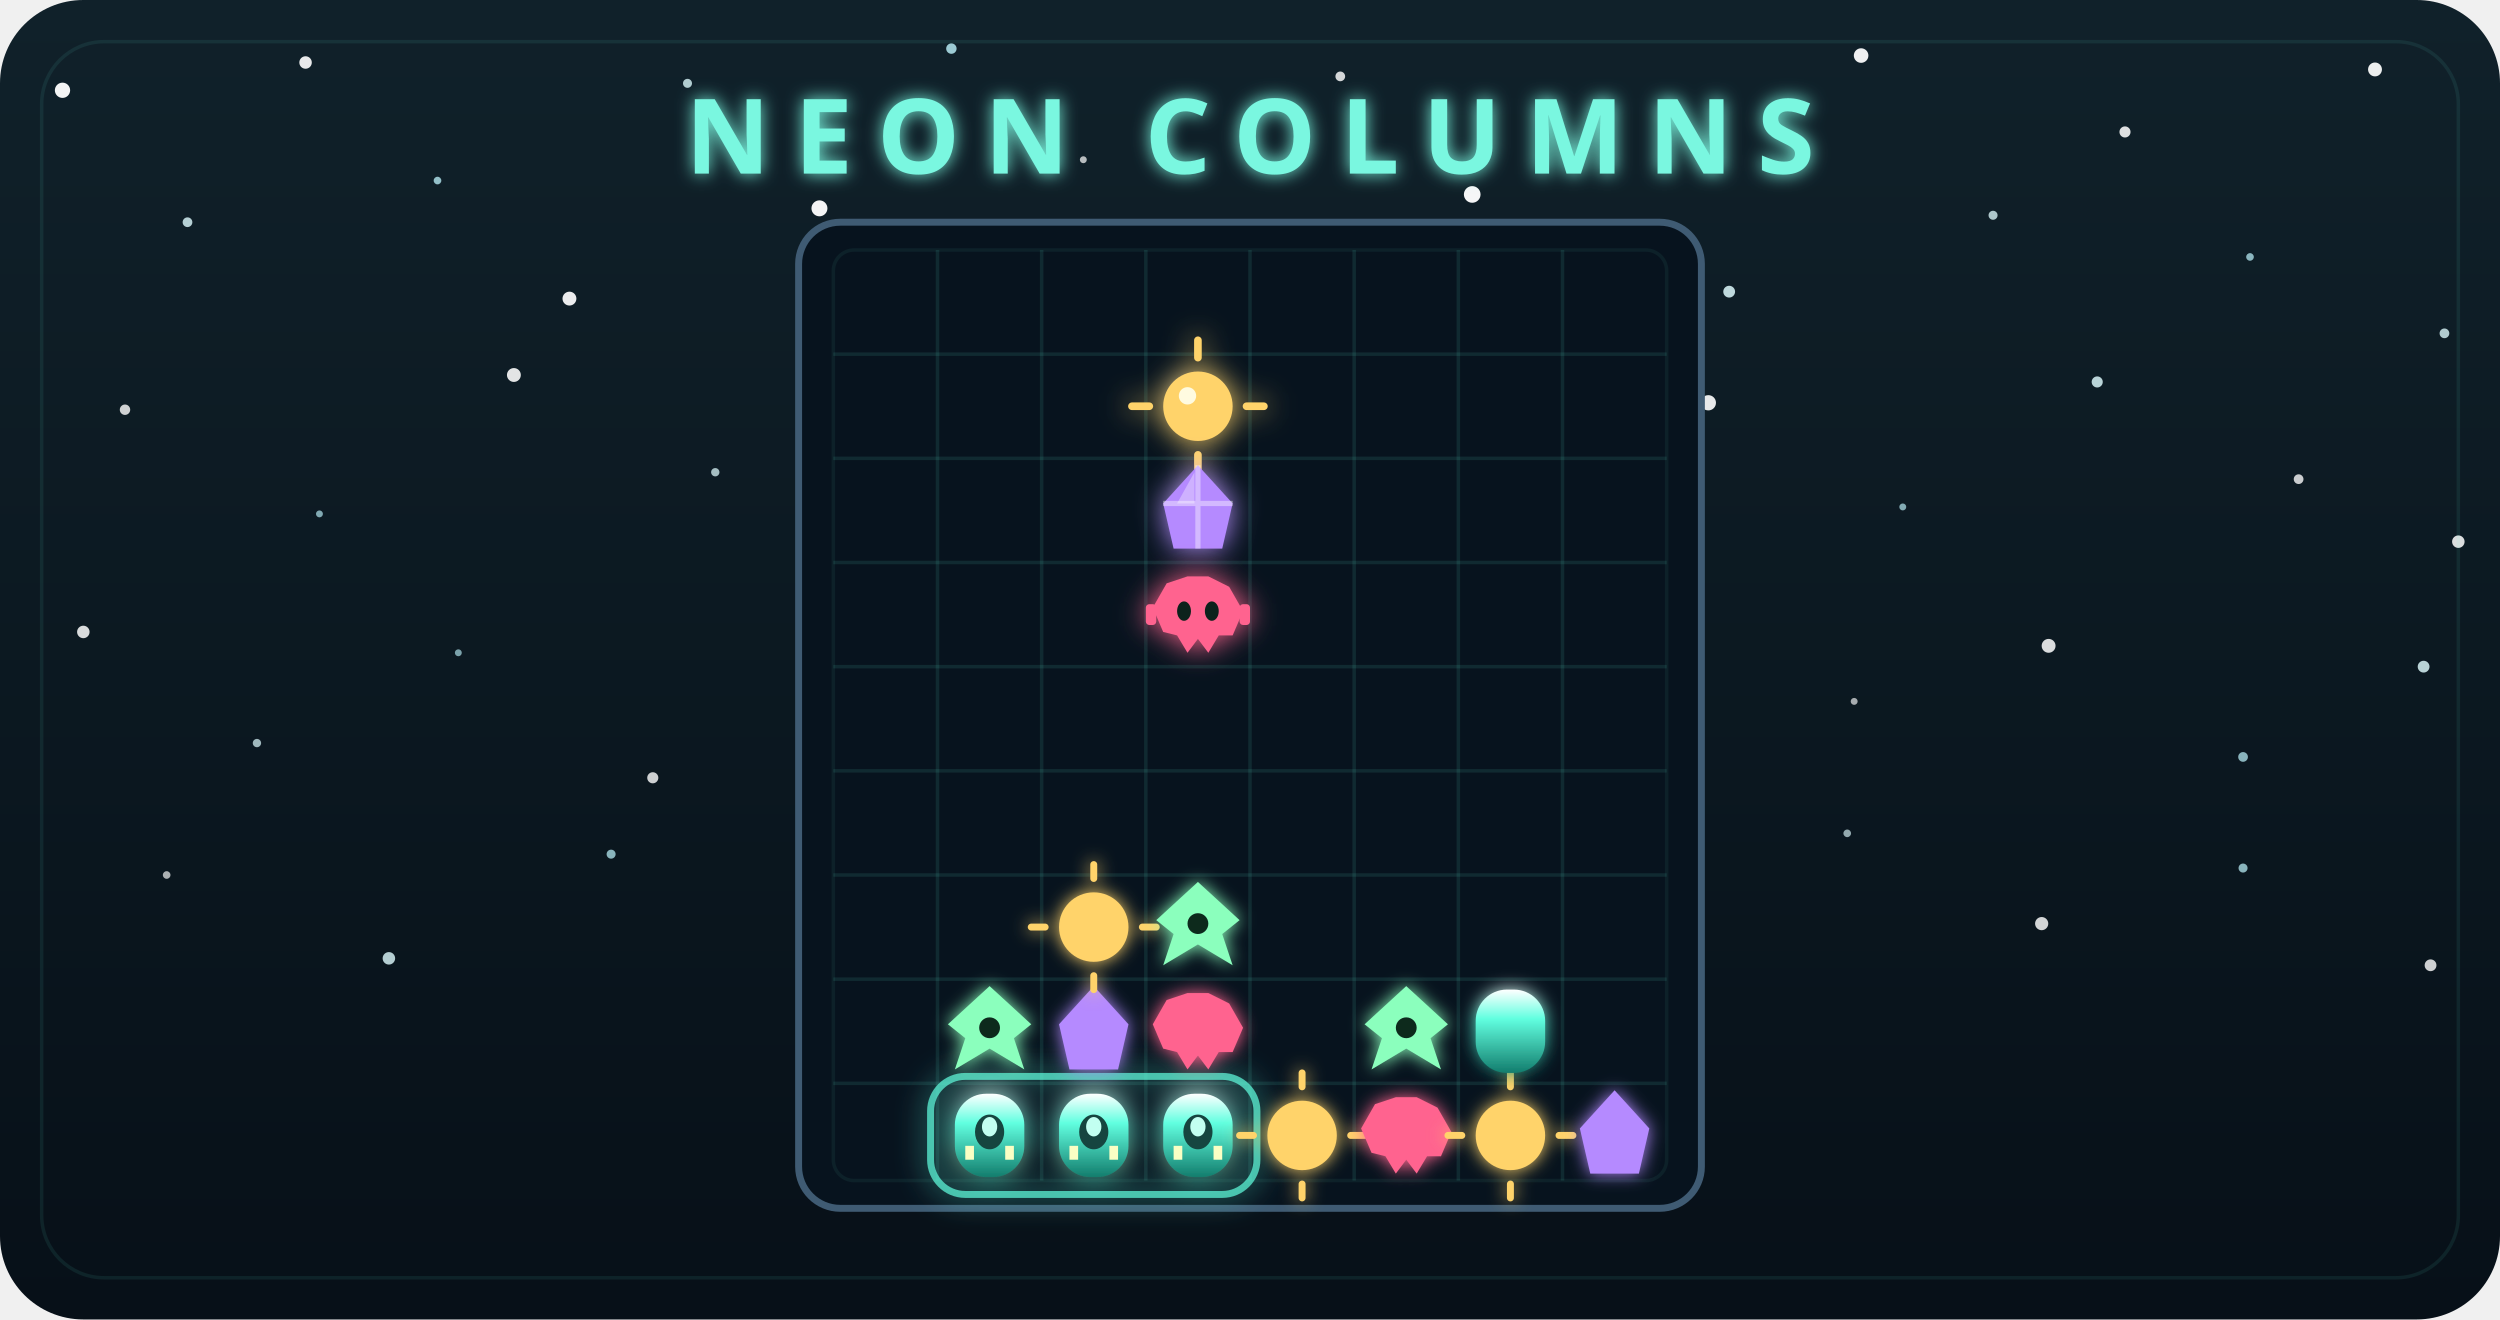
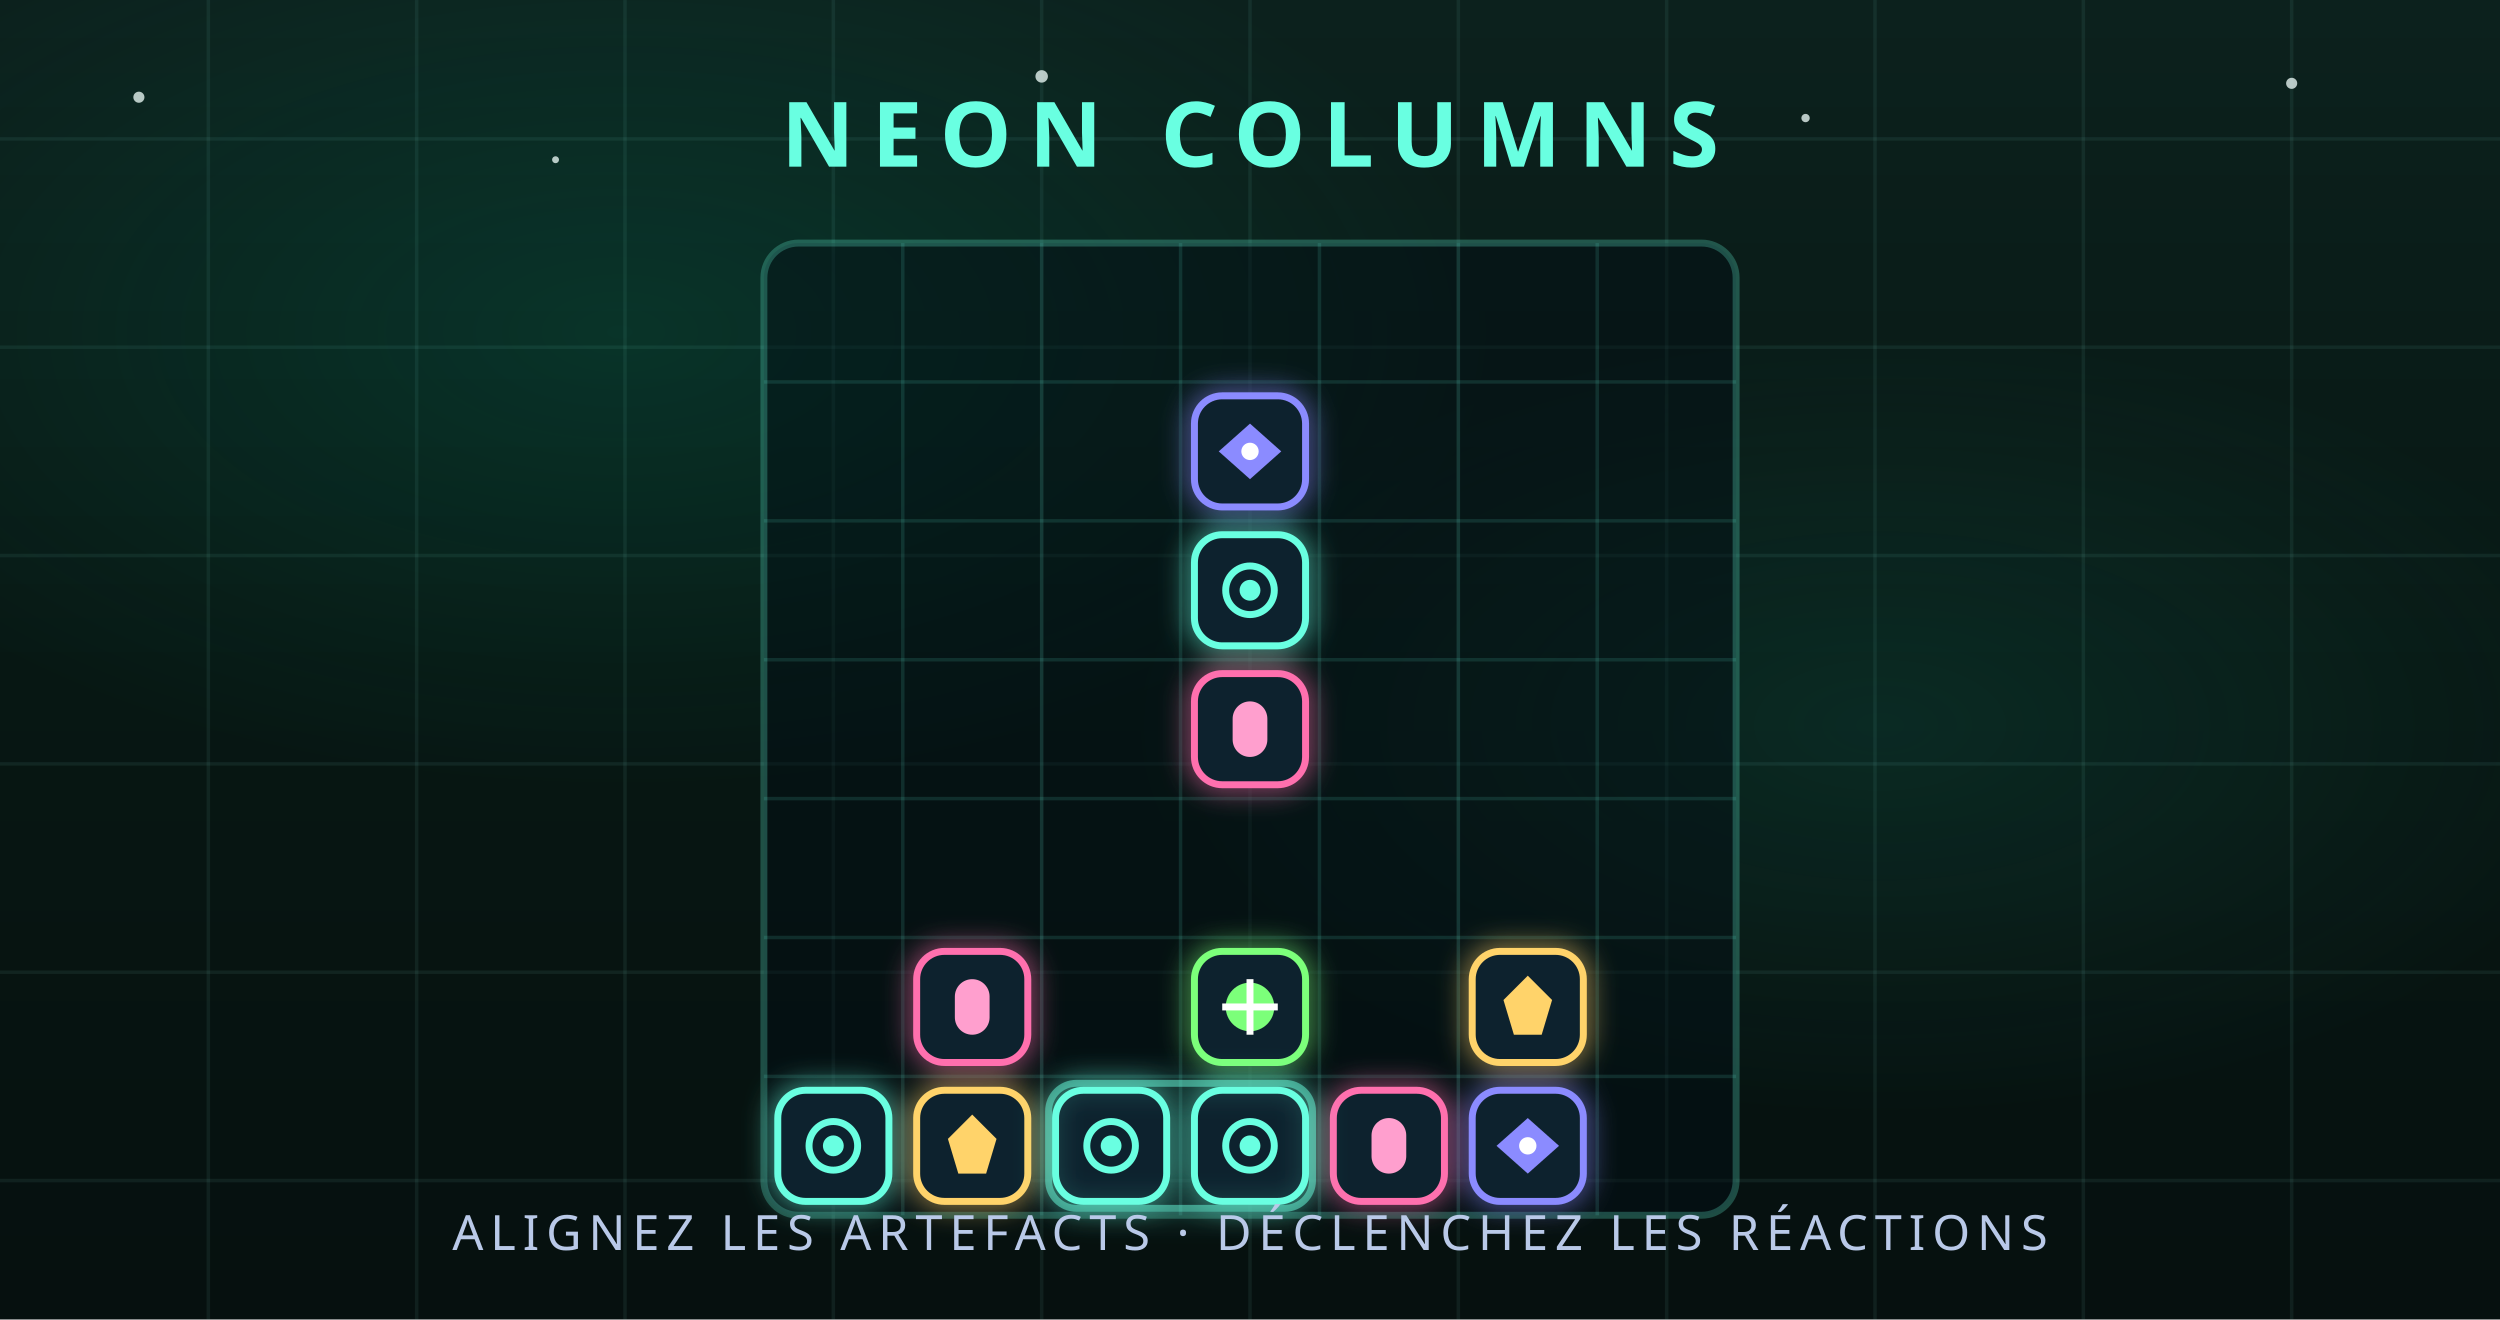
<svg xmlns="http://www.w3.org/2000/svg" viewBox="0 0 720 380" role="img" aria-labelledby="title desc">
  <defs>
    <linearGradient id="bg" x1="0" y1="0" x2="0" y2="1">
-       <stop offset="0" stop-color="#10212a" />
-       <stop offset="1" stop-color="#071018" />
+       <stop offset="0" stop-color="#0c211d" />
+       <stop offset="0.52" stop-color="#071713" />
+       <stop offset="1" stop-color="#06100f" />
    </linearGradient>
-     <linearGradient id="cap" x1="0" y1="0" x2="0" y2="1">
-       <stop offset="0" stop-color="#ffffff" />
-       <stop offset="0.35" stop-color="#61ffe0" />
-       <stop offset="1" stop-color="#137d6d" />
-     </linearGradient>
-     <filter id="g" x="-50%" y="-50%" width="200%" height="200%">
+     <radialGradient id="neb1" cx="25%" cy="25%" r="35%">
+       <stop offset="0" stop-color="#00e0a5" stop-opacity="0.12" />
+       <stop offset="1" stop-color="#00e0a5" stop-opacity="0" />
+     </radialGradient>
+     <radialGradient id="neb2" cx="75%" cy="55%" r="30%">
+       <stop offset="0" stop-color="#24b99b" stop-opacity="0.12" />
+       <stop offset="1" stop-color="#24b99b" stop-opacity="0" />
+     </radialGradient>
+     <filter id="glow" x="-40%" y="-40%" width="180%" height="180%">
      <feGaussianBlur stdDeviation="4" result="b" />
      <feMerge>
        <feMergeNode in="b" />
        <feMergeNode in="SourceGraphic" />
      </feMerge>
    </filter>
-     <filter id="gs" x="-40%" y="-40%" width="180%" height="180%">
-       <feGaussianBlur stdDeviation="2.5" result="b" />
-       <feMerge>
-         <feMergeNode in="b" />
-         <feMergeNode in="SourceGraphic" />
-       </feMerge>
-     </filter>
  </defs>
-   <rect width="720" height="380" rx="24" fill="url(#bg)" />
-   <g class="stars" aria-hidden="true">
-     <circle cx="18" cy="26" r="2.2" fill="#ffffff" opacity="0.95" />
-     <circle cx="54" cy="64" r="1.4" fill="#dffcff" opacity="0.8" />
-     <circle cx="88" cy="18" r="1.8" fill="#ffffff" opacity="0.9" />
-     <circle cx="126" cy="52" r="1.1" fill="#bff6ff" opacity="0.75" />
-     <circle cx="164" cy="86" r="2.0" fill="#ffffff" opacity="0.92" />
-     <circle cx="198" cy="24" r="1.3" fill="#dffcff" opacity="0.78" />
-     <circle cx="236" cy="60" r="2.3" fill="#ffffff" opacity="0.95" />
-     <circle cx="274" cy="14" r="1.5" fill="#bff6ff" opacity="0.8" />
-     <circle cx="312" cy="46" r="1.0" fill="#ffffff" opacity="0.7" />
-     <circle cx="348" cy="78" r="1.9" fill="#dffcff" opacity="0.88" />
-     <circle cx="386" cy="22" r="1.4" fill="#ffffff" opacity="0.82" />
-     <circle cx="424" cy="56" r="2.4" fill="#ffffff" opacity="0.96" />
-     <circle cx="462" cy="32" r="1.1" fill="#bff6ff" opacity="0.72" />
-     <circle cx="498" cy="84" r="1.7" fill="#dffcff" opacity="0.84" />
-     <circle cx="536" cy="16" r="2.1" fill="#ffffff" opacity="0.93" />
-     <circle cx="574" cy="62" r="1.3" fill="#dffcff" opacity="0.76" />
-     <circle cx="612" cy="38" r="1.6" fill="#ffffff" opacity="0.86" />
-     <circle cx="648" cy="74" r="1.1" fill="#bff6ff" opacity="0.7" />
-     <circle cx="684" cy="20" r="2.0" fill="#ffffff" opacity="0.92" />
-     <circle cx="704" cy="96" r="1.4" fill="#dffcff" opacity="0.78" />
-     <circle cx="36" cy="118" r="1.5" fill="#ffffff" opacity="0.8" />
-     <circle cx="92" cy="148" r="1.0" fill="#bff6ff" opacity="0.65" />
-     <circle cx="148" cy="108" r="2.0" fill="#ffffff" opacity="0.88" />
-     <circle cx="206" cy="136" r="1.2" fill="#dffcff" opacity="0.72" />
-     <circle cx="262" cy="112" r="1.7" fill="#ffffff" opacity="0.84" />
-     <circle cx="322" cy="142" r="1.1" fill="#bff6ff" opacity="0.68" />
-     <circle cx="378" cy="104" r="1.9" fill="#dffcff" opacity="0.86" />
-     <circle cx="438" cy="132" r="1.3" fill="#ffffff" opacity="0.76" />
-     <circle cx="492" cy="116" r="2.2" fill="#ffffff" opacity="0.9" />
-     <circle cx="548" cy="146" r="1.0" fill="#bff6ff" opacity="0.66" />
-     <circle cx="604" cy="110" r="1.6" fill="#dffcff" opacity="0.82" />
-     <circle cx="662" cy="138" r="1.4" fill="#ffffff" opacity="0.78" />
-     <circle cx="708" cy="156" r="1.8" fill="#ffffff" opacity="0.85" />
-     <circle cx="24" cy="182" r="1.8" fill="#ffffff" opacity="0.84" />
-     <circle cx="74" cy="214" r="1.2" fill="#dffcff" opacity="0.7" />
-     <circle cx="132" cy="188" r="1.0" fill="#bff6ff" opacity="0.62" />
-     <circle cx="188" cy="224" r="1.6" fill="#ffffff" opacity="0.8" />
-     <circle cx="246" cy="176" r="2.1" fill="#dffcff" opacity="0.86" />
-     <circle cx="304" cy="208" r="1.1" fill="#ffffff" opacity="0.68" />
-     <circle cx="360" cy="184" r="1.5" fill="#bff6ff" opacity="0.74" />
-     <circle cx="418" cy="216" r="1.9" fill="#ffffff" opacity="0.88" />
-     <circle cx="476" cy="172" r="1.3" fill="#dffcff" opacity="0.72" />
-     <circle cx="534" cy="202" r="1.0" fill="#ffffff" opacity="0.64" />
-     <circle cx="590" cy="186" r="2.0" fill="#ffffff" opacity="0.85" />
-     <circle cx="646" cy="218" r="1.4" fill="#bff6ff" opacity="0.7" />
-     <circle cx="698" cy="192" r="1.7" fill="#dffcff" opacity="0.82" />
-     <circle cx="48" cy="252" r="1.1" fill="#ffffff" opacity="0.66" />
-     <circle cx="112" cy="276" r="1.8" fill="#dffcff" opacity="0.8" />
-     <circle cx="176" cy="246" r="1.3" fill="#bff6ff" opacity="0.7" />
-     <circle cx="238" cy="268" r="1.0" fill="#ffffff" opacity="0.6" />
-     <circle cx="298" cy="242" r="1.6" fill="#ffffff" opacity="0.78" />
-     <circle cx="356" cy="274" r="2.0" fill="#dffcff" opacity="0.84" />
-     <circle cx="416" cy="248" r="1.2" fill="#bff6ff" opacity="0.68" />
-     <circle cx="474" cy="272" r="1.5" fill="#ffffff" opacity="0.76" />
-     <circle cx="532" cy="240" r="1.1" fill="#dffcff" opacity="0.64" />
-     <circle cx="588" cy="266" r="1.9" fill="#ffffff" opacity="0.82" />
-     <circle cx="646" cy="250" r="1.3" fill="#bff6ff" opacity="0.7" />
-     <circle cx="700" cy="278" r="1.7" fill="#ffffff" opacity="0.8" />
+   <rect width="720" height="380" fill="url(#bg)" />
+   <rect width="720" height="380" fill="url(#neb1)" />
+   <rect width="720" height="380" fill="url(#neb2)" />
+   <g stroke="#9bfff0" stroke-opacity="0.07" stroke-width="1">
+     <path d="M0 40H720M0 100H720M0 160H720M0 220H720M0 280H720M0 340H720" />
+     <path d="M60 0V380M120 0V380M180 0V380M240 0V380M300 0V380M360 0V380M420 0V380M480 0V380M540 0V380M600 0V380M660 0V380" />
  </g>
-   <rect x="12" y="12" width="696" height="356" rx="18" fill="none" stroke="#69ffe1" stroke-opacity="0.08" />
-   <text x="360" y="50" text-anchor="middle" fill="#7af7e0" font-family="'Space Grotesk', system-ui, sans-serif" font-weight="800" font-size="30" letter-spacing="7" filter="url(#gs)">NEON COLUMNS</text>
-   <g transform="translate(240 72)">
-     <rect x="-10" y="-8" width="260" height="284" rx="12" fill="#07131e" stroke="#3f5b73" stroke-width="2" />
-     <g stroke="#69ffe1" stroke-opacity="0.10" stroke-width="1">
-       <path d="M30 0v268M60 0v268M90 0v268M120 0v268M150 0v268M180 0v268M210 0v268" />
-       <path d="M0 30h240M0 60h240M0 90h240M0 120h240M0 150h240M0 180h240M0 210h240M0 240h240" />
+   <g fill="#f2fffc" opacity="0.75">
+     <circle cx="40" cy="28" r="1.6" />
+     <circle cx="160" cy="46" r="1" />
+     <circle cx="300" cy="22" r="1.8" />
+     <circle cx="520" cy="34" r="1.2" />
+     <circle cx="660" cy="24" r="1.6" />
+   </g>
+   <text x="360" y="48" text-anchor="middle" fill="#69ffe1" font-family="system-ui,'Space Grotesk',sans-serif" font-weight="800" font-size="26" letter-spacing="5">NEON COLUMNS</text>
+   <rect x="220" y="70" width="280" height="280" rx="10" fill="rgba(4,14,22,0.45)" stroke="#69ffe1" stroke-opacity="0.25" stroke-width="2" />
+   <g stroke="#69ffe1" stroke-opacity="0.12" stroke-width="1">
+     <path d="M260 70v280M300 70v280M340 70v280M380 70v280M420 70v280M460 70v280" />
+     <path d="M220 110h280M220 150h280M220 190h280M220 230h280M220 270h280M220 310h280" />
+   </g>
+   <g filter="url(#glow)">
+     <g transform="translate(240,330)">
+       <rect x="-16" y="-16" width="32" height="32" rx="8" fill="#10232d" stroke="#69ffe1" stroke-width="2" />
+       <circle cx="0" cy="0" r="7" fill="none" stroke="#69ffe1" stroke-width="2" />
+       <circle cx="0" cy="0" r="3" fill="#69ffe1" />
    </g>
-     <rect x="0" y="0" width="240" height="268" rx="6" fill="none" stroke="#69ffe1" stroke-opacity="0.06" />
-     <g transform="translate(105,45)" filter="url(#g)">
-       <circle cx="0" cy="0" r="10" fill="#ffd36b" />
-       <g stroke="#ffd36b" stroke-width="2.2" stroke-linecap="round">
-         <line x1="0" y1="-14" x2="0" y2="-19" />
-         <line x1="0" y1="14" x2="0" y2="19" />
-         <line x1="-14" y1="0" x2="-19" y2="0" />
-         <line x1="14" y1="0" x2="19" y2="0" />
+     <g transform="translate(280,330)">
+       <rect x="-16" y="-16" width="32" height="32" rx="8" fill="#10232d" stroke="#ffd36b" stroke-width="2" />
+       <path d="M0 -9l7 7-3 10h-8l-3-10z" fill="#ffd36b" />
+     </g>
+     <g transform="translate(320,330)">
+       <rect x="-16" y="-16" width="32" height="32" rx="8" fill="#10232d" stroke="#69ffe1" stroke-width="2" />
+       <circle cx="0" cy="0" r="7" fill="none" stroke="#69ffe1" stroke-width="2" />
+       <circle cx="0" cy="0" r="3" fill="#69ffe1" />
+     </g>
+     <g transform="translate(360,330)">
+       <rect x="-16" y="-16" width="32" height="32" rx="8" fill="#10232d" stroke="#69ffe1" stroke-width="2" />
+       <circle cx="0" cy="0" r="7" fill="none" stroke="#69ffe1" stroke-width="2" />
+       <circle cx="0" cy="0" r="3" fill="#69ffe1" />
+     </g>
+     <g transform="translate(400,330)">
+       <rect x="-16" y="-16" width="32" height="32" rx="8" fill="#10232d" stroke="#ff6fae" stroke-width="2" />
+       <rect x="-5" y="-8" width="10" height="16" rx="5" fill="#ff9fce" />
+     </g>
+     <g transform="translate(440,330)">
+       <rect x="-16" y="-16" width="32" height="32" rx="8" fill="#10232d" stroke="#8b8bff" stroke-width="2" />
+       <path d="M0 -8l9 8-9 8-9-8z" fill="#8b8bff" />
+       <circle cx="0" cy="0" r="2.5" fill="#fff" />
+     </g>
+     <g transform="translate(280,290)">
+       <rect x="-16" y="-16" width="32" height="32" rx="8" fill="#10232d" stroke="#ff6fae" stroke-width="2" />
+       <rect x="-5" y="-8" width="10" height="16" rx="5" fill="#ff9fce" />
+     </g>
+     <g transform="translate(360,290)">
+       <rect x="-16" y="-16" width="32" height="32" rx="8" fill="#10232d" stroke="#7cff7a" stroke-width="2" />
+       <circle cx="0" cy="0" r="7" fill="#7cff7a" />
+       <path d="M-8 0h16M0 -8v16" stroke="#fff" stroke-width="2" />
+     </g>
+     <g transform="translate(440,290)">
+       <rect x="-16" y="-16" width="32" height="32" rx="8" fill="#10232d" stroke="#ffd36b" stroke-width="2" />
+       <path d="M0 -9l7 7-3 10h-8l-3-10z" fill="#ffd36b" />
+     </g>
+     <g transform="translate(360,130)">
+       <g transform="translate(0,0)">
+         <rect x="-16" y="-16" width="32" height="32" rx="8" fill="#10232d" stroke="#8b8bff" stroke-width="2" />
+         <path d="M0 -8l9 8-9 8-9-8z" fill="#8b8bff" />
+         <circle cx="0" cy="0" r="2.5" fill="#fff" />
      </g>
-       <circle cx="-3" cy="-3" r="2.5" fill="#fffbe0" />
-     </g>
-     <g transform="translate(105,75)" filter="url(#g)">
-       <path d="M0 -13 L10 -2 L7 11 L-7 11 L-10 -2 Z" fill="#b58aff" />
-       <path d="M0 -13 L0 11 M-10 -2 L10 -2" stroke="#ffffff66" stroke-width="1.5" />
-       <path d="M-1 -11 L-6 -2 L-1 -2 Z" fill="#ffffff55" />
-     </g>
-     <g transform="translate(105,105)" filter="url(#g)">
-       <path d="M-13 -2 L-9 -9 L-3 -11 L3 -11 L9 -8 L13 -1 L10 6 L6 6 L3 11 L0 7 L-3 11 L-6 6 L-10 5 Z" fill="#ff648f" />
-       <rect x="-15" y="-3" width="3" height="6" rx="1" fill="#ff648f" />
-       <rect x="12" y="-3" width="3" height="6" rx="1" fill="#ff648f" />
-       <ellipse cx="-4" cy="-1" rx="2" ry="2.8" fill="#10201c" />
-       <ellipse cx="4" cy="-1" rx="2" ry="2.8" fill="#10201c" />
-     </g>
-     <g filter="url(#g)">
-       <g transform="translate(45,255)">
-         <rect x="-10" y="-12" width="20" height="24" rx="9" fill="url(#cap)" />
-         <ellipse cx="0" cy="-1" rx="4.2" ry="5" fill="#13453f" />
-         <ellipse cx="0" cy="-2.5" rx="2.2" ry="2.8" fill="#c2fff1" />
-         <rect x="-7" y="3" width="2.5" height="4" fill="#faffc4" />
-         <rect x="4.5" y="3" width="2.5" height="4" fill="#faffc4" />
+       <g transform="translate(0,40)">
+         <rect x="-16" y="-16" width="32" height="32" rx="8" fill="#10232d" stroke="#69ffe1" stroke-width="2" />
+         <circle cx="0" cy="0" r="7" fill="none" stroke="#69ffe1" stroke-width="2" />
+         <circle cx="0" cy="0" r="3" fill="#69ffe1" />
      </g>
-       <g transform="translate(75,255)">
-         <rect x="-10" y="-12" width="20" height="24" rx="9" fill="url(#cap)" />
-         <ellipse cx="0" cy="-1" rx="4.2" ry="5" fill="#13453f" />
-         <ellipse cx="0" cy="-2.5" rx="2.2" ry="2.8" fill="#c2fff1" />
-         <rect x="-7" y="3" width="2.5" height="4" fill="#faffc4" />
-         <rect x="4.5" y="3" width="2.5" height="4" fill="#faffc4" />
-       </g>
-       <g transform="translate(105,255)">
-         <rect x="-10" y="-12" width="20" height="24" rx="9" fill="url(#cap)" />
-         <ellipse cx="0" cy="-1" rx="4.2" ry="5" fill="#13453f" />
-         <ellipse cx="0" cy="-2.5" rx="2.2" ry="2.8" fill="#c2fff1" />
-         <rect x="-7" y="3" width="2.5" height="4" fill="#faffc4" />
-         <rect x="4.5" y="3" width="2.5" height="4" fill="#faffc4" />
-       </g>
-       <rect x="28" y="238" width="94" height="34" rx="10" fill="none" stroke="#61ffe0" stroke-opacity="0.7" stroke-width="2" />
-     </g>
-     <g transform="translate(135,255)" filter="url(#gs)">
-       <circle cx="0" cy="0" r="10" fill="#ffd36b" />
-       <g stroke="#ffd36b" stroke-width="2" stroke-linecap="round">
-         <line x1="0" y1="-14" x2="0" y2="-18" />
-         <line x1="0" y1="14" x2="0" y2="18" />
-         <line x1="-14" y1="0" x2="-18" y2="0" />
-         <line x1="14" y1="0" x2="18" y2="0" />
+       <g transform="translate(0,80)">
+         <rect x="-16" y="-16" width="32" height="32" rx="8" fill="#10232d" stroke="#ff6fae" stroke-width="2" />
+         <rect x="-5" y="-8" width="10" height="16" rx="5" fill="#ff9fce" />
      </g>
    </g>
-     <g transform="translate(165,255)" filter="url(#gs)">
-       <path d="M-13 -2 L-9 -9 L-3 -11 L3 -11 L9 -8 L13 -1 L10 6 L6 6 L3 11 L0 7 L-3 11 L-6 6 L-10 5 Z" fill="#ff648f" />
-     </g>
-     <g transform="translate(195,255)" filter="url(#gs)">
-       <circle cx="0" cy="0" r="10" fill="#ffd36b" />
-       <g stroke="#ffd36b" stroke-width="2" stroke-linecap="round">
-         <line x1="0" y1="-14" x2="0" y2="-18" />
-         <line x1="0" y1="14" x2="0" y2="18" />
-         <line x1="-14" y1="0" x2="-18" y2="0" />
-         <line x1="14" y1="0" x2="18" y2="0" />
-       </g>
-     </g>
-     <g transform="translate(225,255)" filter="url(#gs)">
-       <path d="M0 -13 L10 -2 L7 11 L-7 11 L-10 -2 Z" fill="#b58aff" />
-     </g>
-     <g transform="translate(45,225)" filter="url(#gs)">
-       <path d="M0 -13 L12 -2 L7 2 L10 11 L0 5 L-10 11 L-7 2 L-12 -2 Z" fill="#8bffbd" />
-       <circle cx="0" cy="-1" r="3" fill="#0e2a1f" />
-     </g>
-     <g transform="translate(75,225)" filter="url(#gs)">
-       <path d="M0 -13 L10 -2 L7 11 L-7 11 L-10 -2 Z" fill="#b58aff" />
-     </g>
-     <g transform="translate(105,225)" filter="url(#gs)">
-       <path d="M-13 -2 L-9 -9 L-3 -11 L3 -11 L9 -8 L13 -1 L10 6 L6 6 L3 11 L0 7 L-3 11 L-6 6 L-10 5 Z" fill="#ff648f" />
-     </g>
-     <g transform="translate(165,225)" filter="url(#gs)">
-       <path d="M0 -13 L12 -2 L7 2 L10 11 L0 5 L-10 11 L-7 2 L-12 -2 Z" fill="#8bffbd" />
-       <circle cx="0" cy="-1" r="3" fill="#0e2a1f" />
-     </g>
-     <g transform="translate(195,225)" filter="url(#gs)">
-       <rect x="-10" y="-12" width="20" height="24" rx="9" fill="url(#cap)" />
-     </g>
-     <g transform="translate(75,195)" filter="url(#gs)">
-       <circle cx="0" cy="0" r="10" fill="#ffd36b" />
-       <g stroke="#ffd36b" stroke-width="2" stroke-linecap="round">
-         <line x1="0" y1="-14" x2="0" y2="-18" />
-         <line x1="0" y1="14" x2="0" y2="18" />
-         <line x1="-14" y1="0" x2="-18" y2="0" />
-         <line x1="14" y1="0" x2="18" y2="0" />
-       </g>
-     </g>
-     <g transform="translate(105,195)" filter="url(#gs)">
-       <path d="M0 -13 L12 -2 L7 2 L10 11 L0 5 L-10 11 L-7 2 L-12 -2 Z" fill="#8bffbd" />
-       <circle cx="0" cy="-1" r="3" fill="#0e2a1f" />
-     </g>
  </g>
+   <rect x="302" y="312" width="76" height="36" rx="8" fill="none" stroke="#69ffe1" stroke-opacity="0.5" stroke-width="2" filter="url(#glow)" />
+   <text x="360" y="360" text-anchor="middle" fill="#b9c9e8" font-family="system-ui,'Space Grotesk',sans-serif" font-size="14" letter-spacing="2">ALIGNEZ LES ARTEFACTS · DÉCLENCHEZ LES RÉACTIONS</text>
</svg>
